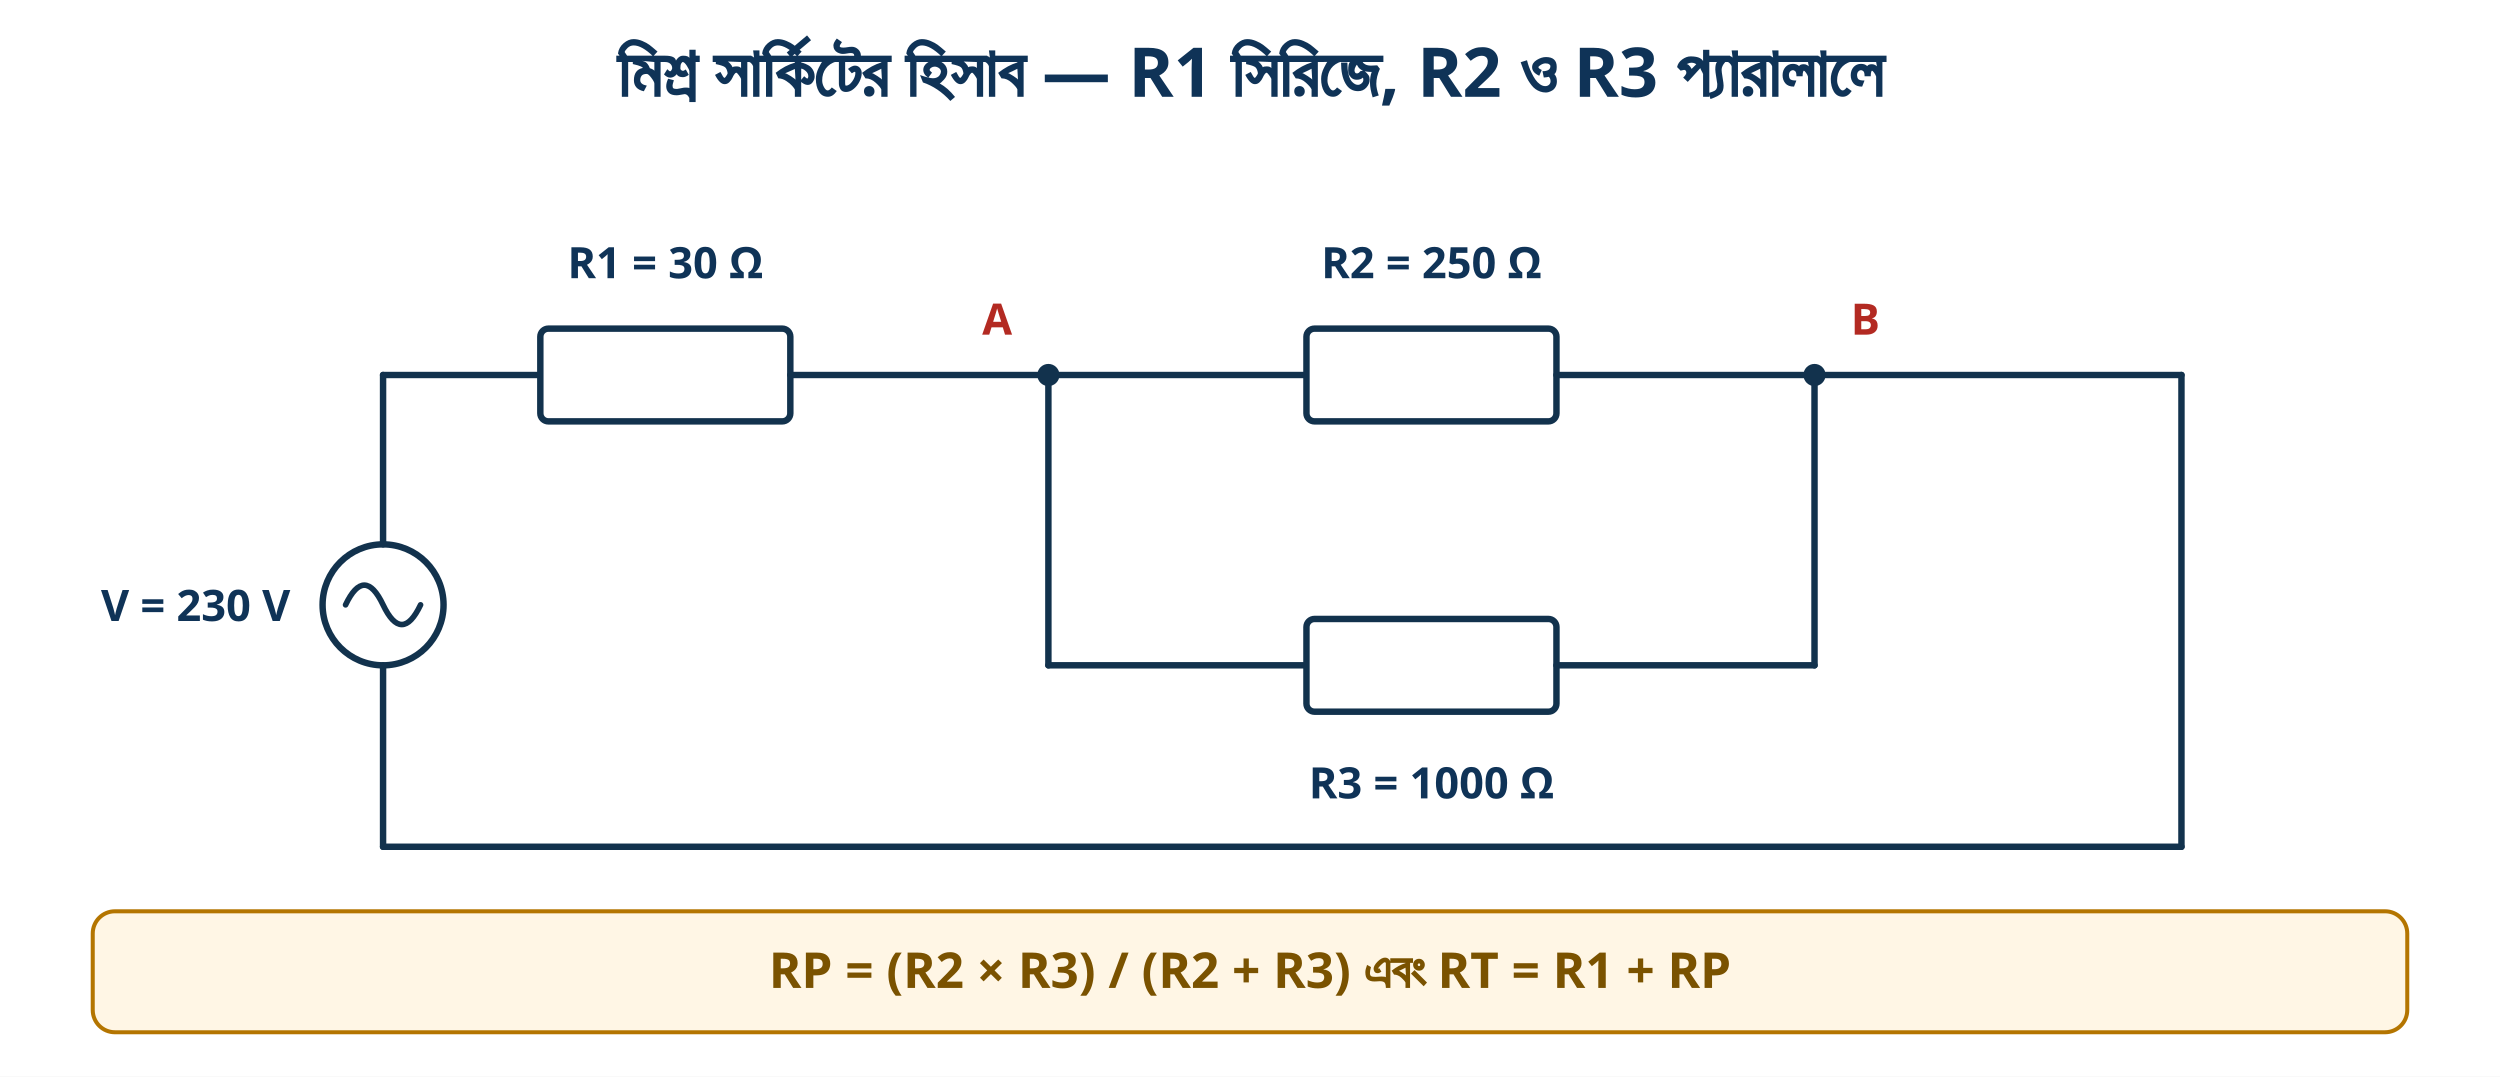
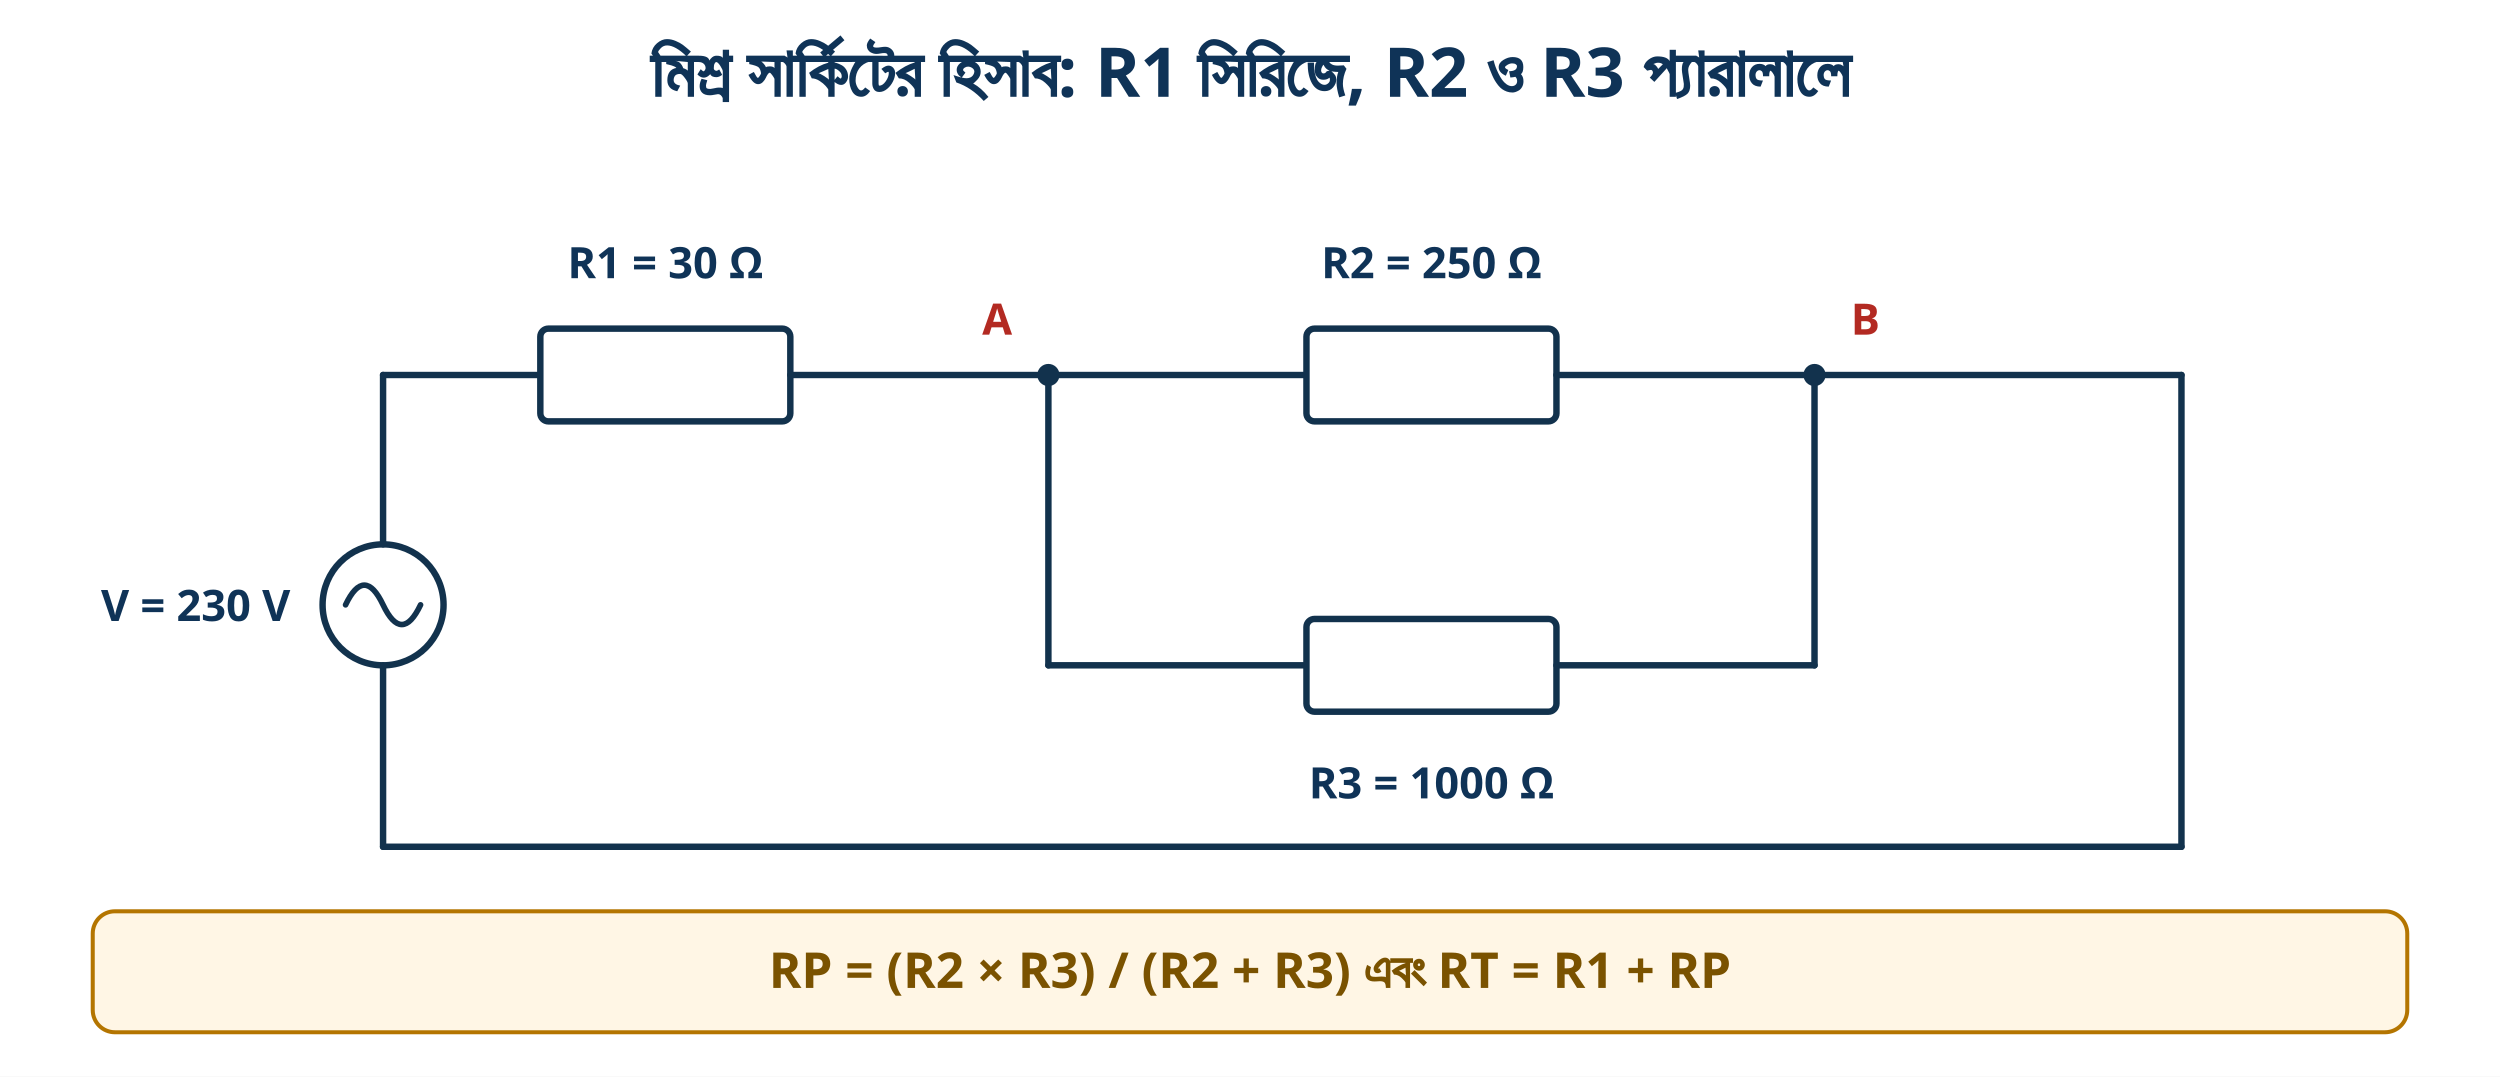
<svg xmlns="http://www.w3.org/2000/svg" width="1240" height="534" viewBox="0 0 1240 534">
  <rect width="1240" height="534" fill="#FFFFFF" />
-   <text x="620.0" y="48.0" font-family="Kalpurush" font-size="34" font-weight="700" fill="#0F3357" text-anchor="middle">মিশ্র সার্কিটের হিসাব — R1 সিরিজে, R2 ও R3 প্যারালালে</text>
+   <text x="620.0" y="48.0" font-family="Kalpurush" font-size="34" font-weight="700" fill="#0F3357" text-anchor="middle">মিশ্র সার্কিটের হিসাব: R1 সিরিজে, R2 ও R3 প্যারালালে</text>
  <circle cx="190.0" cy="300.0" r="30.0" fill="#FFFFFF" stroke="#12324D" stroke-width="3.2" />
  <path d="M 171.4 300 q 9.3 -19.53 18.6 0 q 9.3 19.53 18.6 0" fill="none" stroke="#12324D" stroke-width="2.8" stroke-linecap="round" stroke-linejoin="round" />
  <path d="M 190 186 L 190 270" fill="none" stroke="#12324D" stroke-width="3.2" stroke-linecap="round" stroke-linejoin="round" />
  <path d="M 190 330 L 190 420" fill="none" stroke="#12324D" stroke-width="3.2" stroke-linecap="round" stroke-linejoin="round" />
  <text x="144.0" y="308.0" font-family="Kalpurush" font-size="21.5" font-weight="700" fill="#0F3357" text-anchor="end">V = 230 V</text>
  <path d="M 190 186 L 268 186" fill="none" stroke="#12324D" stroke-width="3.2" stroke-linecap="round" stroke-linejoin="round" />
  <rect x="268.0" y="163.0" width="124.0" height="46.0" rx="4" fill="#FFFFFF" stroke="#12324D" stroke-width="3.2" />
  <text x="330.0" y="138.0" font-family="Kalpurush" font-size="21.5" font-weight="700" fill="#0F3357" text-anchor="middle">R1 = 30 Ω</text>
  <path d="M 392 186 L 520 186" fill="none" stroke="#12324D" stroke-width="3.2" stroke-linecap="round" stroke-linejoin="round" />
  <circle cx="520.0" cy="186.0" r="5.5" fill="#12324D" stroke="none" stroke-width="2" />
  <path d="M 520 186 L 520 330" fill="none" stroke="#12324D" stroke-width="3.2" stroke-linecap="round" stroke-linejoin="round" />
  <path d="M 520 186 L 648 186" fill="none" stroke="#12324D" stroke-width="3.2" stroke-linecap="round" stroke-linejoin="round" />
  <rect x="648.0" y="163.0" width="124.0" height="46.0" rx="4" fill="#FFFFFF" stroke="#12324D" stroke-width="3.2" />
  <text x="710.0" y="138.0" font-family="Kalpurush" font-size="21.5" font-weight="700" fill="#0F3357" text-anchor="middle">R2 = 250 Ω</text>
  <path d="M 772 186 L 900 186" fill="none" stroke="#12324D" stroke-width="3.2" stroke-linecap="round" stroke-linejoin="round" />
  <path d="M 520 330 L 648 330" fill="none" stroke="#12324D" stroke-width="3.2" stroke-linecap="round" stroke-linejoin="round" />
  <rect x="648.0" y="307.0" width="124.0" height="46.0" rx="4" fill="#FFFFFF" stroke="#12324D" stroke-width="3.2" />
  <text x="710.0" y="396.0" font-family="Kalpurush" font-size="21.5" font-weight="700" fill="#0F3357" text-anchor="middle">R3 = 1000 Ω</text>
  <path d="M 772 330 L 900 330" fill="none" stroke="#12324D" stroke-width="3.2" stroke-linecap="round" stroke-linejoin="round" />
  <path d="M 900 330 L 900 186" fill="none" stroke="#12324D" stroke-width="3.2" stroke-linecap="round" stroke-linejoin="round" />
  <circle cx="900.0" cy="186.0" r="5.5" fill="#12324D" stroke="none" stroke-width="2" />
  <text x="502.0" y="166.0" font-family="Kalpurush" font-size="21.5" font-weight="700" fill="#B32A22" text-anchor="end">A</text>
  <text x="918.0" y="166.0" font-family="Kalpurush" font-size="21.5" font-weight="700" fill="#B32A22" text-anchor="start">B</text>
  <path d="M 900 186 L 1082 186" fill="none" stroke="#12324D" stroke-width="3.2" stroke-linecap="round" stroke-linejoin="round" />
  <path d="M 1082 186 L 1082 420" fill="none" stroke="#12324D" stroke-width="3.2" stroke-linecap="round" stroke-linejoin="round" />
  <path d="M 1082 420 L 190 420" fill="none" stroke="#12324D" stroke-width="3.2" stroke-linecap="round" stroke-linejoin="round" />
  <rect x="46.0" y="452.0" width="1148.0" height="60.0" rx="11" fill="#FFF6E5" stroke="#B47500" stroke-width="2" />
  <text x="620.0" y="490.0" font-family="Kalpurush" font-size="24.5" font-weight="700" fill="#7A5200" text-anchor="middle">RP = (R2 × R3) / (R2 + R3)    এবং    RT = R1 + RP</text>
</svg>
